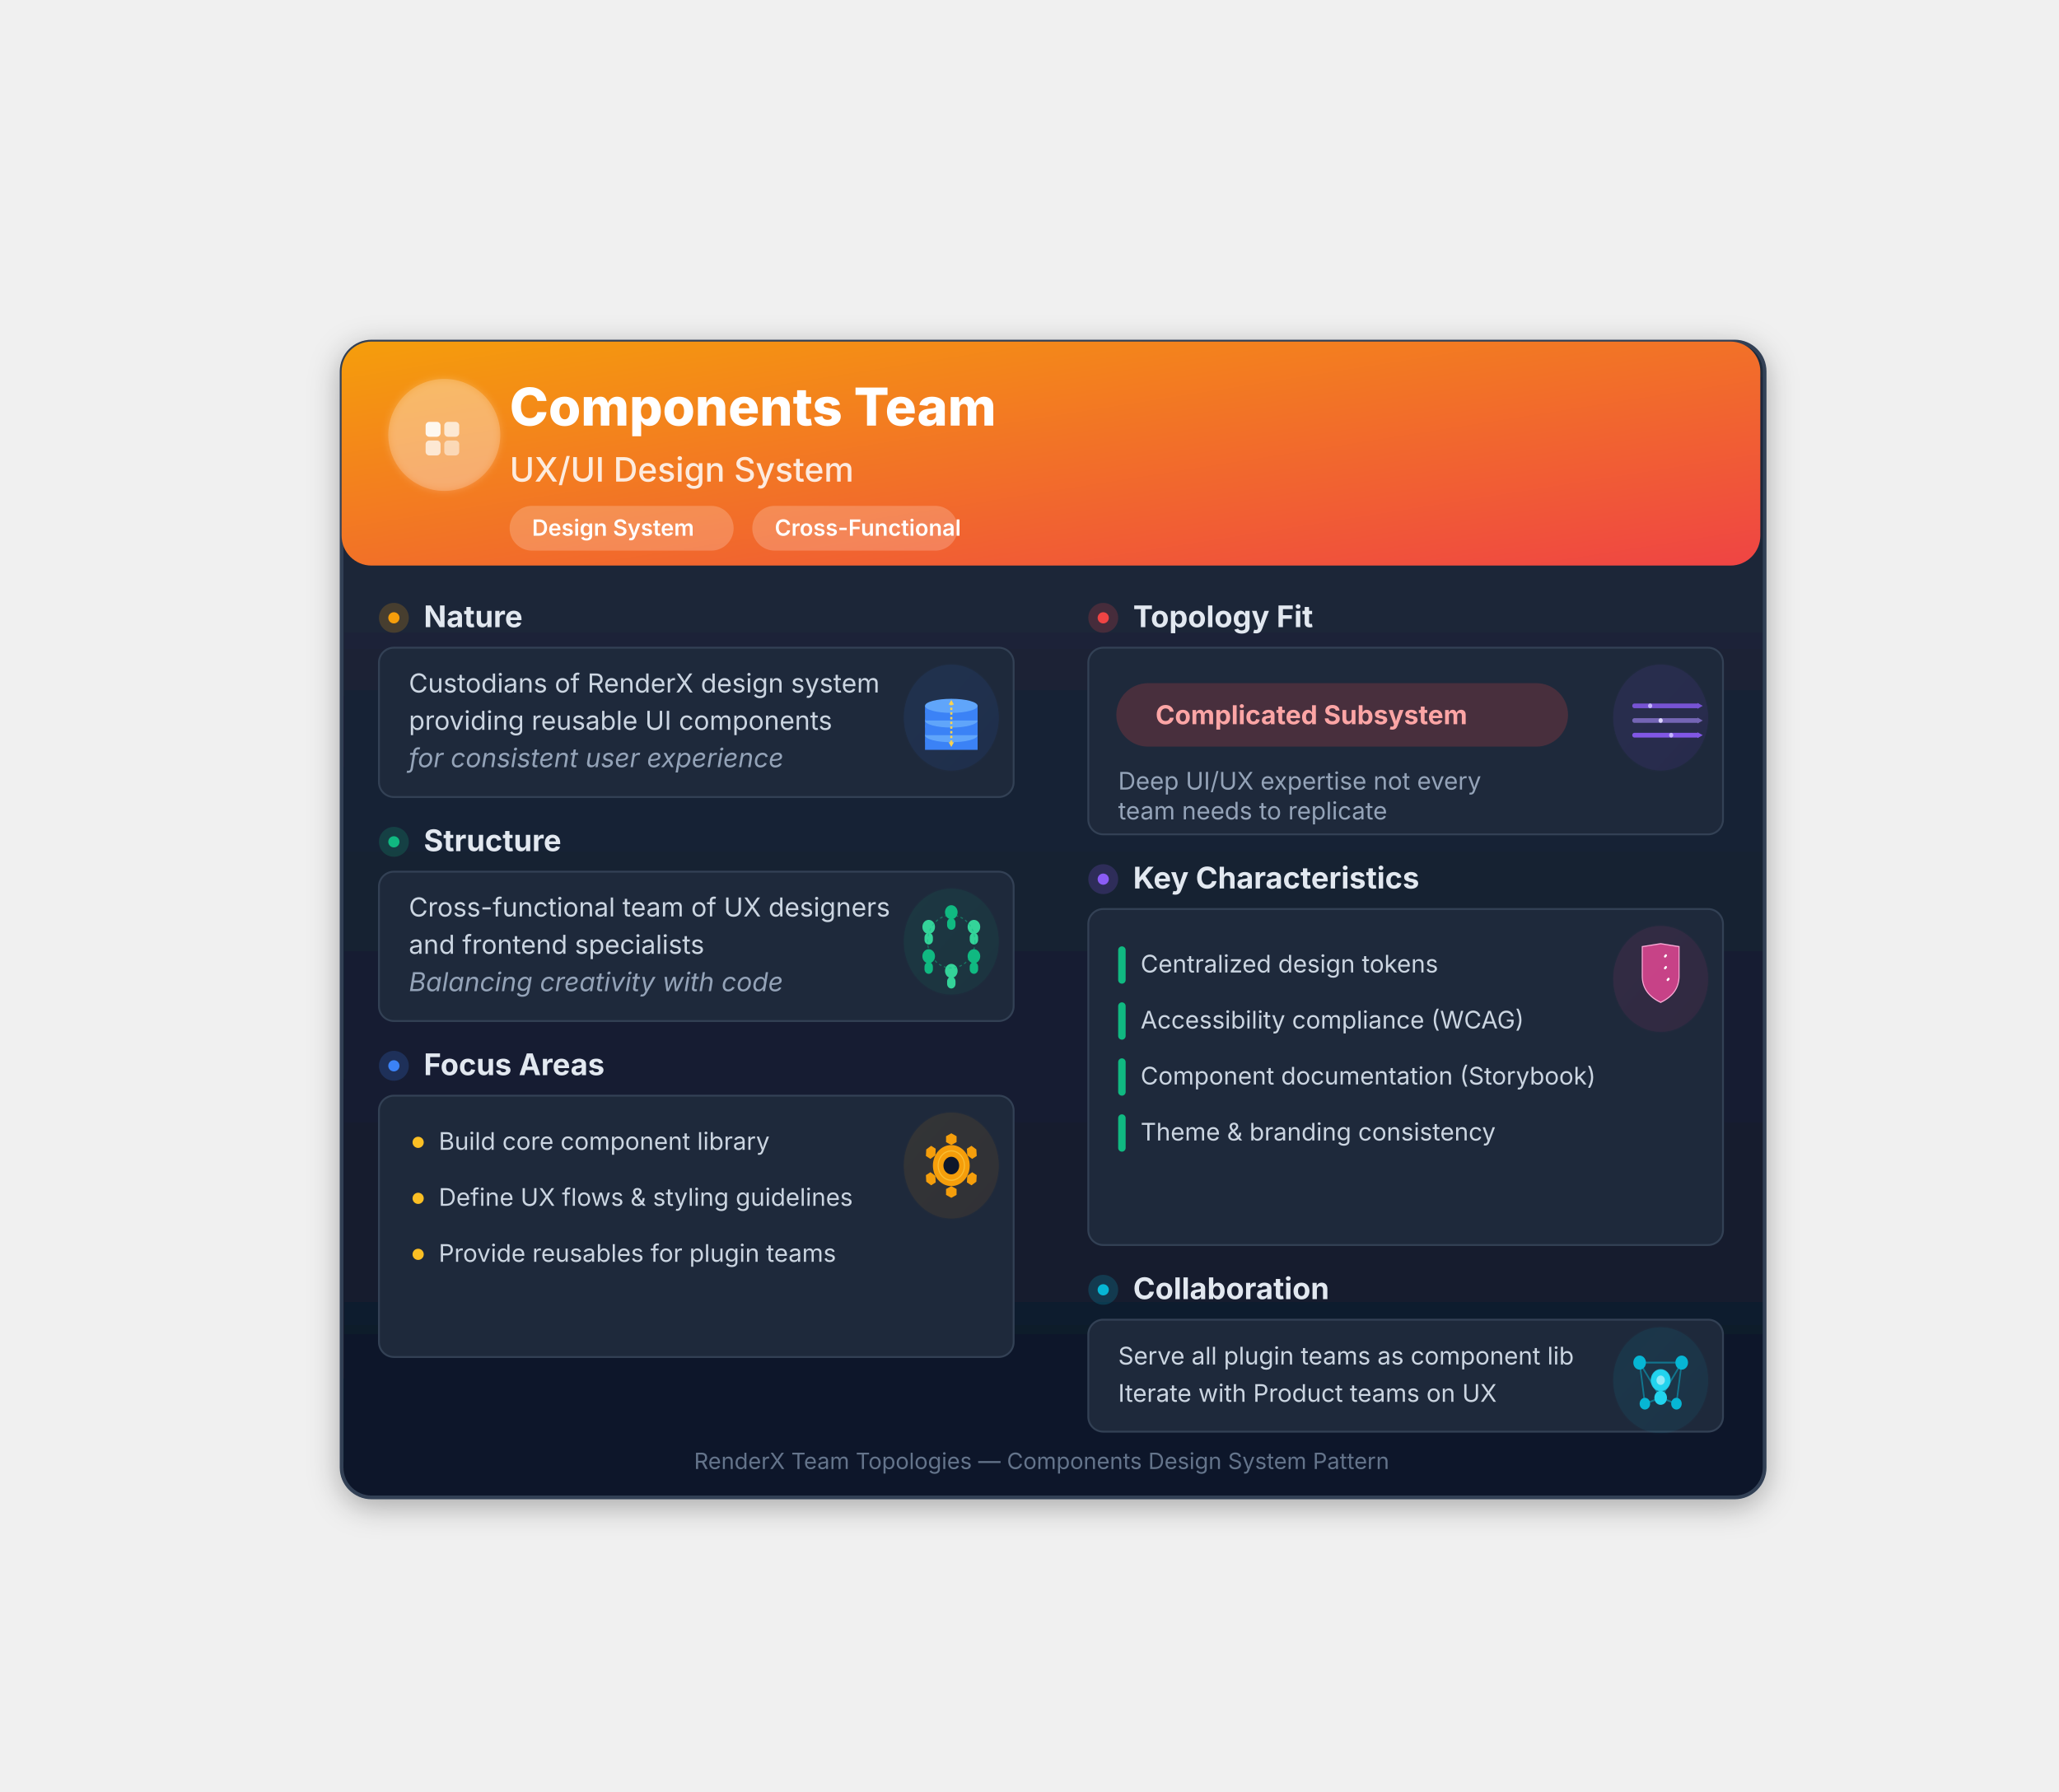
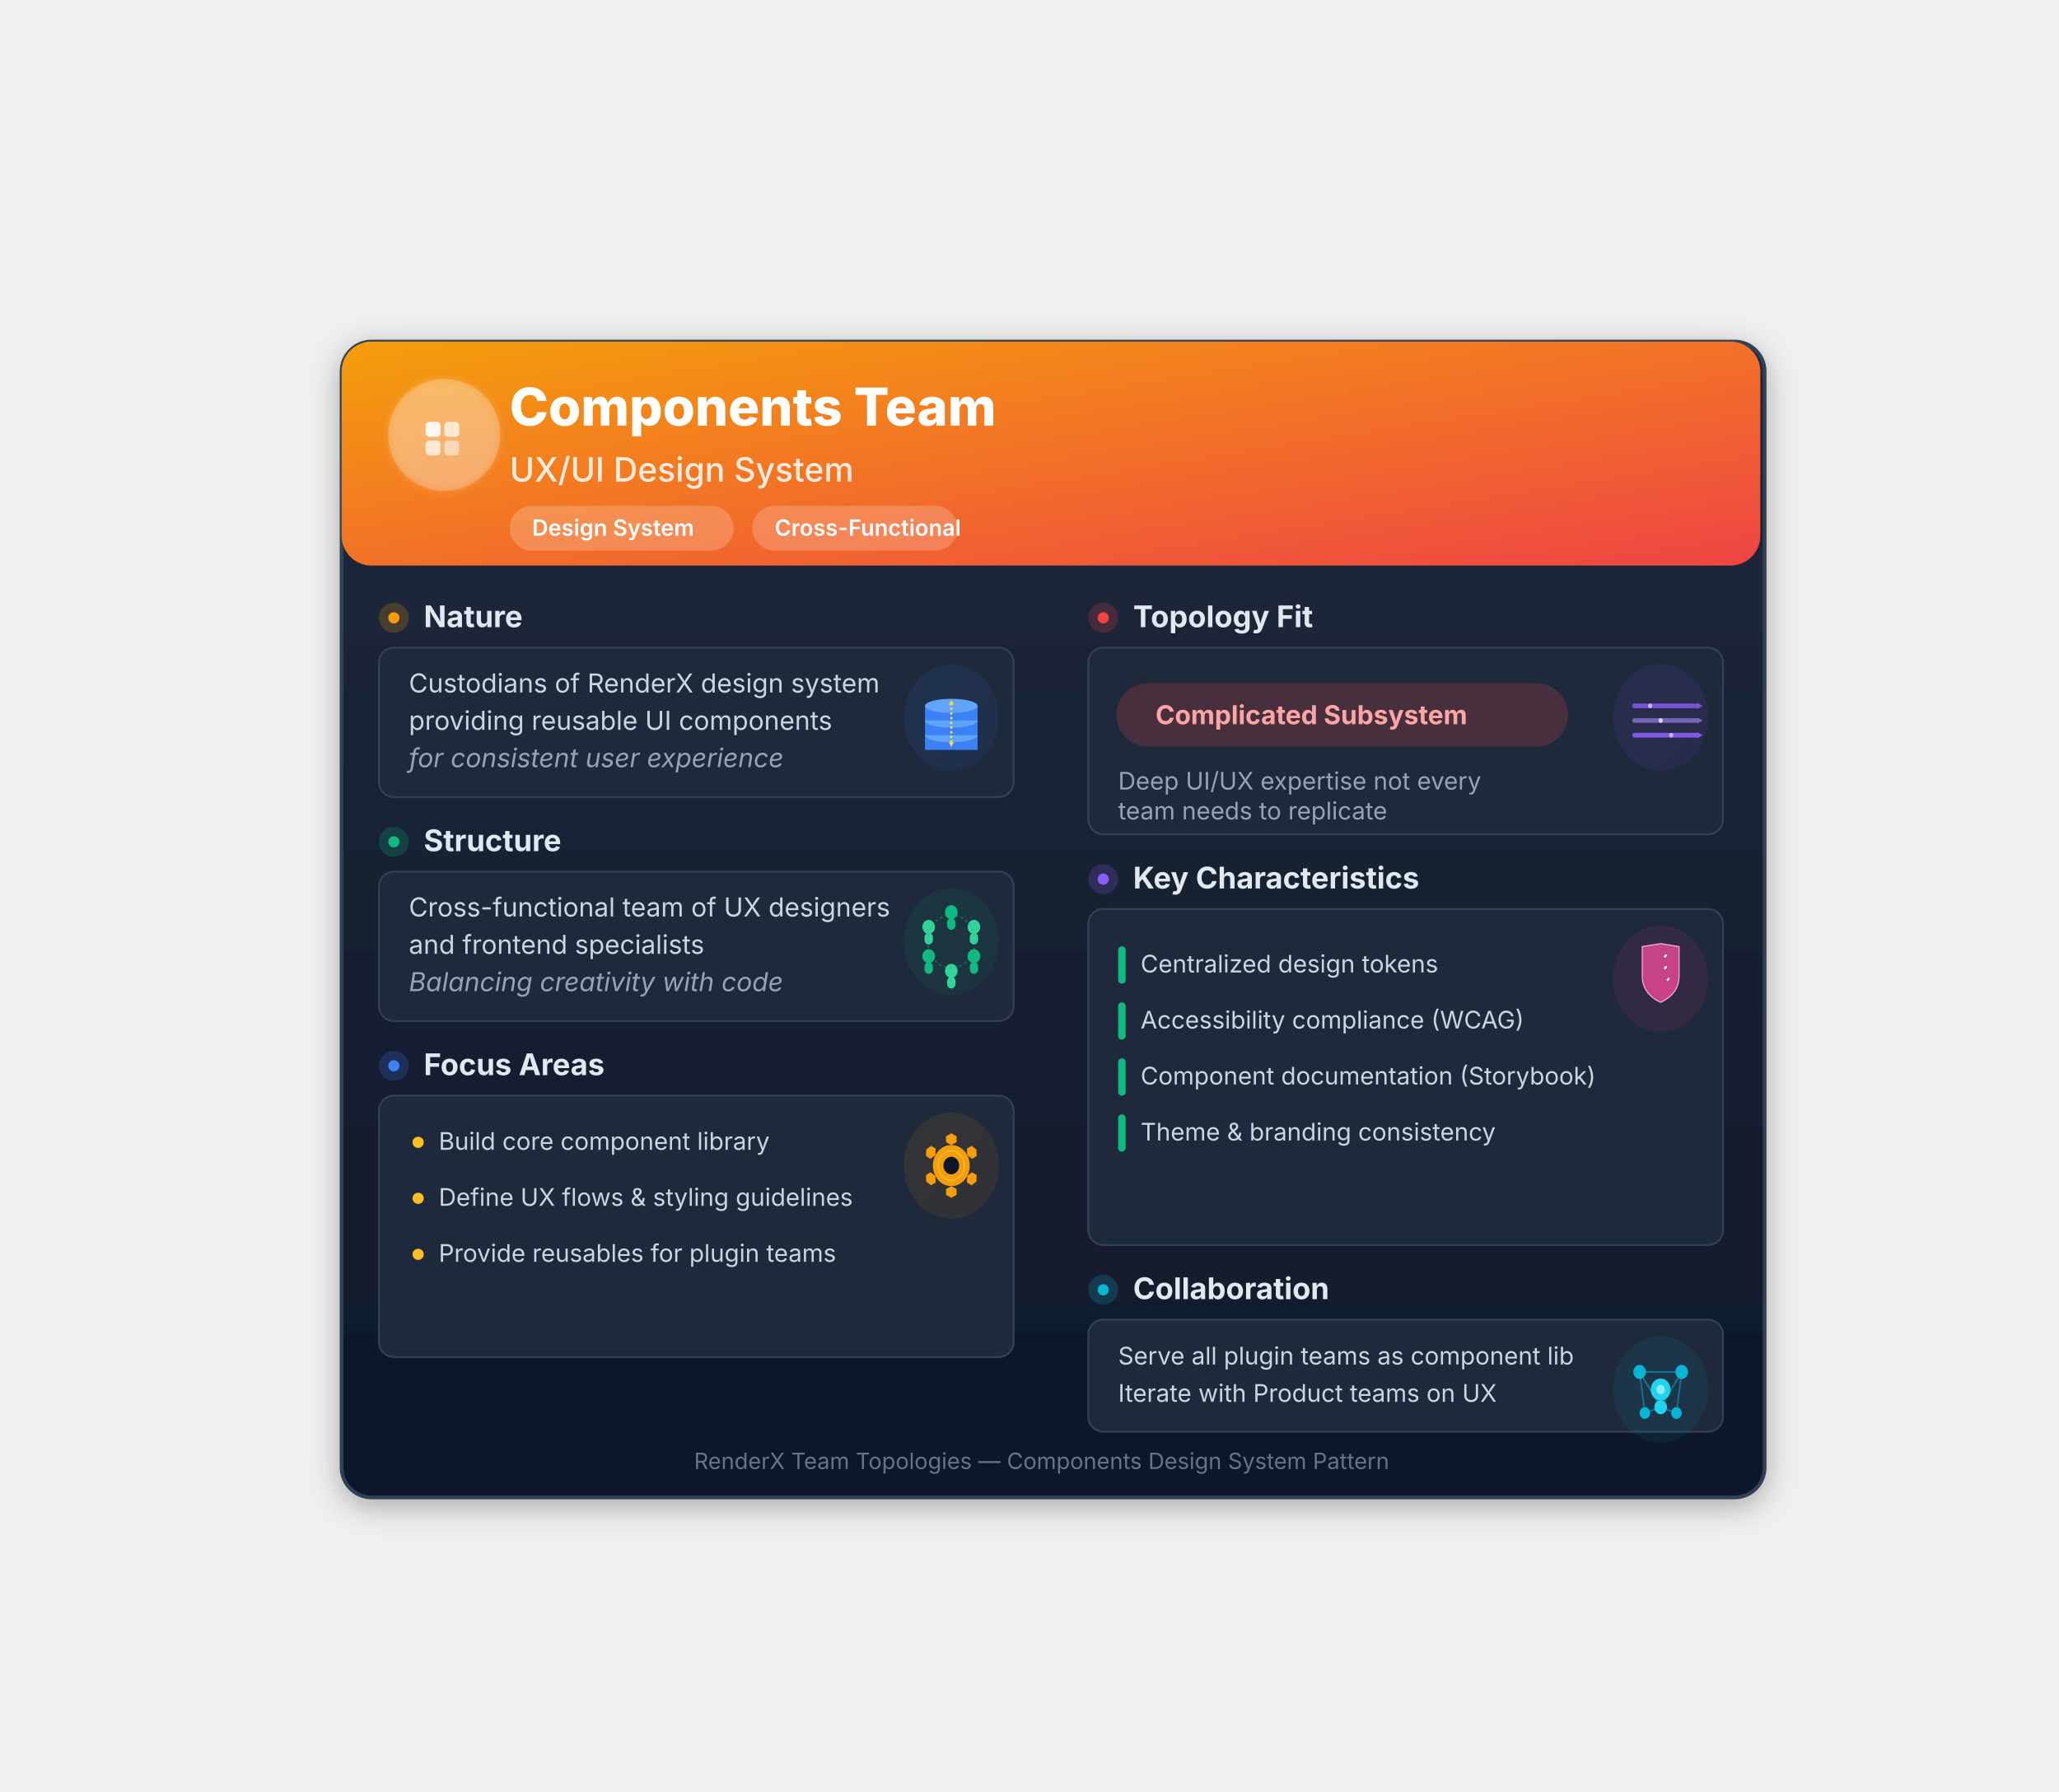
<svg xmlns="http://www.w3.org/2000/svg" viewBox="-163 -163 1103 960" role="img" aria-label="Components Team - UX/UI Design System">
  <defs>
    <linearGradient id="headerGrad" x1="0%" y1="0%" x2="100%" y2="100%">
      <stop offset="0%" style="stop-color:#F59E0B;stop-opacity:1" />
      <stop offset="100%" style="stop-color:#EF4444;stop-opacity:1" />
    </linearGradient>
    <linearGradient id="cardGrad" x1="0%" y1="0%" x2="0%" y2="100%">
      <stop offset="0%" style="stop-color:#1E293B;stop-opacity:1" />
      <stop offset="100%" style="stop-color:#0F172A;stop-opacity:1" />
    </linearGradient>
    <filter id="cardShadow" x="-20%" y="-20%" width="140%" height="140%">
      <feGaussianBlur in="SourceAlpha" stdDeviation="8" />
      <feOffset dx="0" dy="4" result="offsetblur" />
      <feComponentTransfer>
        <feFuncA type="linear" slope="0.3" />
      </feComponentTransfer>
      <feMerge>
        <feMergeNode />
        <feMergeNode in="SourceGraphic" />
      </feMerge>
    </filter>
    <filter id="glow">
      <feGaussianBlur stdDeviation="2" result="coloredBlur" />
      <feMerge>
        <feMergeNode in="coloredBlur" />
        <feMergeNode in="SourceGraphic" />
      </feMerge>
    </filter>
    <linearGradient id="blueGrad" x1="0%" y1="0%" x2="100%" y2="100%">
      <stop offset="0%" style="stop-color:#3B82F6" />
      <stop offset="100%" style="stop-color:#2563EB" />
    </linearGradient>
    <linearGradient id="greenGrad" x1="0%" y1="0%" x2="100%" y2="100%">
      <stop offset="0%" style="stop-color:#10B981" />
      <stop offset="100%" style="stop-color:#059669" />
    </linearGradient>
    <linearGradient id="orangeGrad" x1="0%" y1="0%" x2="100%" y2="100%">
      <stop offset="0%" style="stop-color:#F59E0B" />
      <stop offset="100%" style="stop-color:#D97706" />
    </linearGradient>
    <linearGradient id="purpleGrad" x1="0%" y1="0%" x2="100%" y2="100%">
      <stop offset="0%" style="stop-color:#8B5CF6" />
      <stop offset="100%" style="stop-color:#7C3AED" />
    </linearGradient>
    <linearGradient id="pinkGrad" x1="0%" y1="0%" x2="100%" y2="100%">
      <stop offset="0%" style="stop-color:#EC4899" />
      <stop offset="100%" style="stop-color:#DB2777" />
    </linearGradient>
    <linearGradient id="cyanGrad" x1="0%" y1="0%" x2="100%" y2="100%">
      <stop offset="0%" style="stop-color:#06B6D4" />
      <stop offset="100%" style="stop-color:#0891B2" />
    </linearGradient>
  </defs>
  <g filter="url(#cardShadow)">
    <rect x="20" y="20" width="762.304" height="619.224" rx="16" fill="url(#cardGrad)" stroke="#334155" stroke-width="2" />
  </g>
  <rect x="20" y="20" width="760" height="120" rx="16" fill="url(#headerGrad)" />
  <g transform="translate(50, 45)">
    <circle cx="25" cy="25" r="30" fill="rgba(255,255,255,0.2)" filter="url(#glow)" />
    <rect x="15" y="18" width="8" height="8" rx="2" fill="white" opacity="0.9" />
    <rect x="25" y="18" width="8" height="8" rx="2" fill="white" opacity="0.7" />
    <rect x="15" y="28" width="8" height="8" rx="2" fill="white" opacity="0.7" />
    <rect x="25" y="28" width="8" height="8" rx="2" fill="white" opacity="0.5" />
  </g>
  <text x="110" y="65" font-family="Inter, system-ui, sans-serif" font-size="28" font-weight="800" fill="white">
    Components Team
  </text>
  <text x="110" y="95" font-family="Inter, system-ui, sans-serif" font-size="18" font-weight="500" fill="rgba(255,255,255,0.85)">
    UX/UI Design System
  </text>
  <g transform="translate(110, 108)">
    <rect width="120" height="24" rx="12" fill="rgba(255,255,255,0.2)" />
    <text x="12" y="16" font-family="Inter" font-size="12" font-weight="600" fill="white">Design System</text>
  </g>
  <g transform="translate(240, 108)">
    <rect width="110" height="24" rx="12" fill="rgba(255,255,255,0.2)" />
    <text x="12" y="16" font-family="Inter" font-size="12" font-weight="600" fill="white">Cross-Functional</text>
  </g>
  <g transform="translate(40, 160)">
    <g>
      <g>
        <circle cx="8" cy="8" r="8" fill="#F59E0B" opacity="0.2" />
        <circle cx="8" cy="8" r="3" fill="#F59E0B" />
        <text x="24" y="13" font-family="Inter" font-size="16" font-weight="700" fill="#E2E8F0">Nature</text>
      </g>
      <rect x="0" y="24" width="340" height="80" rx="8" fill="#1E293B" stroke="#334155" stroke-width="1" />
      <text x="16" y="48" font-family="Inter" font-size="14" fill="#CBD5E1">
        <tspan x="16" dy="0">Custodians of RenderX design system</tspan>
        <tspan x="16" dy="20">providing reusable UI components</tspan>
        <tspan x="16" dy="20" font-style="italic" fill="#94A3B8">for consistent user experience</tspan>
      </text>
    </g>
    <g transform="translate(0, 120)">
      <g>
        <circle cx="8" cy="8" r="8" fill="#10B981" opacity="0.2" />
        <circle cx="8" cy="8" r="3" fill="#10B981" />
        <text x="24" y="13" font-family="Inter" font-size="16" font-weight="700" fill="#E2E8F0">Structure</text>
      </g>
      <rect x="0" y="24" width="340" height="80" rx="8" fill="#1E293B" stroke="#334155" stroke-width="1" />
      <text x="16" y="48" font-family="Inter" font-size="14" fill="#CBD5E1">
        <tspan x="16" dy="0">Cross-functional team of UX designers</tspan>
        <tspan x="16" dy="20">and frontend specialists</tspan>
        <tspan x="16" dy="20" font-style="italic" fill="#94A3B8">Balancing creativity with code</tspan>
      </text>
    </g>
    <g transform="translate(0, 240)">
      <g>
        <circle cx="8" cy="8" r="8" fill="#3B82F6" opacity="0.2" />
        <circle cx="8" cy="8" r="3" fill="#3B82F6" />
        <text x="24" y="13" font-family="Inter" font-size="16" font-weight="700" fill="#E2E8F0">Focus Areas</text>
      </g>
      <rect x="0" y="24" width="340" height="140" rx="8" fill="#1E293B" stroke="#334155" stroke-width="1" />
      <g transform="translate(16, 44)">
        <circle cx="5" cy="5" r="3" fill="#FBBF24" />
        <text x="16" y="9" font-family="Inter" font-size="13" fill="#CBD5E1">
          Build core component library
        </text>
      </g>
      <g transform="translate(16, 74)">
        <circle cx="5" cy="5" r="3" fill="#FBBF24" />
        <text x="16" y="9" font-family="Inter" font-size="13" fill="#CBD5E1">
          Define UX flows &amp; styling guidelines
        </text>
      </g>
      <g transform="translate(16, 104)">
        <circle cx="5" cy="5" r="3" fill="#FBBF24" />
        <text x="16" y="9" font-family="Inter" font-size="13" fill="#CBD5E1">
          Provide reusables for plugin teams
        </text>
      </g>
    </g>
    <g transform="translate(380, 0)">
      <g>
        <circle cx="8" cy="8" r="8" fill="#EF4444" opacity="0.2" />
        <circle cx="8" cy="8" r="3" fill="#EF4444" />
        <text x="24" y="13" font-family="Inter" font-size="16" font-weight="700" fill="#E2E8F0">Topology Fit</text>
      </g>
      <rect x="0" y="24" width="340" height="100" rx="8" fill="#1E293B" stroke="#334155" stroke-width="1" />
      <g transform="translate(16, 44)">
        <rect width="240" height="32" rx="16" fill="#EF4444" opacity="0.2" stroke="#EF4444" stroke-width="2" />
        <text x="20" y="21" font-family="Inter" font-size="14" font-weight="700" fill="#FCA5A5">
          Complicated Subsystem
        </text>
      </g>
      <text x="16" y="100" font-family="Inter" font-size="13" fill="#94A3B8">
        Deep UI/UX expertise not every
      </text>
      <text x="16" y="116" font-family="Inter" font-size="13" fill="#94A3B8">
        team needs to replicate
      </text>
    </g>
    <g transform="translate(380, 140)">
      <g>
        <circle cx="8" cy="8" r="8" fill="#8B5CF6" opacity="0.2" />
        <circle cx="8" cy="8" r="3" fill="#8B5CF6" />
        <text x="24" y="13" font-family="Inter" font-size="16" font-weight="700" fill="#E2E8F0">Key Characteristics</text>
      </g>
      <rect x="0" y="24" width="340" height="180" rx="8" fill="#1E293B" stroke="#334155" stroke-width="1" />
      <g transform="translate(16, 44)">
        <rect x="0" y="0" width="4" height="20" rx="2" fill="#10B981" />
        <text x="12" y="14" font-family="Inter" font-size="13" fill="#CBD5E1">
          Centralized design tokens
        </text>
      </g>
      <g transform="translate(16, 74)">
        <rect x="0" y="0" width="4" height="20" rx="2" fill="#10B981" />
        <text x="12" y="14" font-family="Inter" font-size="13" fill="#CBD5E1">
          Accessibility compliance (WCAG)
        </text>
      </g>
      <g transform="translate(16, 104)">
        <rect x="0" y="0" width="4" height="20" rx="2" fill="#10B981" />
        <text x="12" y="14" font-family="Inter" font-size="13" fill="#CBD5E1">
          Component documentation (Storybook)
        </text>
      </g>
      <g transform="translate(16, 134)">
        <rect x="0" y="0" width="4" height="20" rx="2" fill="#10B981" />
        <text x="12" y="14" font-family="Inter" font-size="13" fill="#CBD5E1">
          Theme &amp; branding consistency
        </text>
      </g>
    </g>
    <g transform="translate(380, 360)">
      <g>
        <circle cx="8" cy="8" r="8" fill="#06B6D4" opacity="0.2" />
        <circle cx="8" cy="8" r="3" fill="#06B6D4" />
        <text x="24" y="13" font-family="Inter" font-size="16" font-weight="700" fill="#E2E8F0">Collaboration</text>
      </g>
      <rect x="0" y="24" width="340" height="60" rx="8" fill="#1E293B" stroke="#334155" stroke-width="1" />
      <text x="16" y="48" font-family="Inter" font-size="13" fill="#CBD5E1">
        <tspan x="16" dy="0">Serve all plugin teams as component lib</tspan>
        <tspan x="16" dy="20">Iterate with Product teams on UX</tspan>
      </text>
    </g>
  </g>
  <g transform="translate(20, 560)">
    <text x="380" y="38" text-anchor="middle" font-family="Inter" font-size="12" fill="#64748B" transform="translate(-5, 26)">
      RenderX Team Topologies — Components Design System Pattern
    </text>
  </g>
  <g data-asset-id="nature-icon" data-asset-name="nature-icon.svg" transform="translate(318.44, 190) scale(0.2817309, 0.3143795)" opacity="1">
    <circle cx="100" cy="100" r="90" fill="url(#blueGrad)" opacity="0.1" filter="url(#glow)">
      <animate attributeName="opacity" values="0.1;0.2;0.1" dur="3s" repeatCount="indefinite" />
    </circle>
    <g transform="translate(40, 50)">
      <ellipse cx="60" cy="90" rx="50" ry="12" fill="#3B82F6" opacity="0.8">
        <animate attributeName="opacity" values="0.8;0.95;0.8" dur="3s" repeatCount="indefinite" />
      </ellipse>
      <rect x="10" y="80" width="100" height="25" fill="#3B82F6" />
      <ellipse cx="60" cy="80" rx="50" ry="12" fill="#60A5FA" />
      <ellipse cx="60" cy="65" rx="50" ry="12" fill="#3B82F6" opacity="0.8">
        <animate attributeName="opacity" values="0.8;0.95;0.8" dur="3s" begin="0.5s" repeatCount="indefinite" />
      </ellipse>
      <rect x="10" y="55" width="100" height="25" fill="#3B82F6" />
      <ellipse cx="60" cy="55" rx="50" ry="12" fill="#60A5FA" />
      <ellipse cx="60" cy="40" rx="50" ry="12" fill="#3B82F6" opacity="0.8">
        <animate attributeName="opacity" values="0.8;0.95;0.8" dur="3s" begin="1s" repeatCount="indefinite" />
      </ellipse>
      <rect x="10" y="30" width="100" height="25" fill="#3B82F6" />
      <ellipse cx="60" cy="30" rx="50" ry="12" fill="#60A5FA" />
      <line x1="60" y1="25" x2="60" y2="95" stroke="#FCD34D" stroke-width="4" stroke-dasharray="4,4">
        <animate attributeName="stroke-dashoffset" from="0" to="8" dur="1s" repeatCount="indefinite" />
      </line>
      <polygon points="60,20 55,28 65,28" fill="#FCD34D">
        <animate attributeName="opacity" values="1;0.5;1" dur="2s" repeatCount="indefinite" />
      </polygon>
      <polygon points="60,100 55,92 65,92" fill="#FCD34D">
        <animate attributeName="opacity" values="1;0.5;1" dur="2s" repeatCount="indefinite" />
      </polygon>
    </g>
  </g>
  <g data-asset-id="structure-icon" data-asset-name="structure-icon.svg" transform="translate(318.44, 310) scale(0.2817309, 0.3143795)" opacity="1">
    <circle cx="100" cy="100" r="90" fill="url(#greenGrad)" opacity="0.1" filter="url(#glow)">
      <animate attributeName="opacity" values="0.1;0.2;0.1" dur="3s" repeatCount="indefinite" />
    </circle>
    <g transform="translate(100, 100)">
      <g transform="translate(0, -50)">
        <circle cx="0" cy="0" r="12" fill="#10B981">
          <animate attributeName="r" values="12;14;12" dur="2s" repeatCount="indefinite" />
        </circle>
        <rect x="-8" y="10" width="16" height="20" rx="8" fill="#10B981" />
      </g>
      <g transform="translate(43, -25)">
        <circle cx="0" cy="0" r="12" fill="#34D399">
          <animate attributeName="r" values="12;14;12" dur="2s" begin="0.3s" repeatCount="indefinite" />
        </circle>
        <rect x="-8" y="10" width="16" height="20" rx="8" fill="#34D399" />
      </g>
      <g transform="translate(43, 25)">
        <circle cx="0" cy="0" r="12" fill="#10B981">
          <animate attributeName="r" values="12;14;12" dur="2s" begin="0.6s" repeatCount="indefinite" />
        </circle>
        <rect x="-8" y="10" width="16" height="20" rx="8" fill="#10B981" />
      </g>
      <g transform="translate(0, 50)">
        <circle cx="0" cy="0" r="12" fill="#34D399">
          <animate attributeName="r" values="12;14;12" dur="2s" begin="0.9s" repeatCount="indefinite" />
        </circle>
        <rect x="-8" y="10" width="16" height="20" rx="8" fill="#34D399" />
      </g>
      <g transform="translate(-43, 25)">
        <circle cx="0" cy="0" r="12" fill="#10B981">
          <animate attributeName="r" values="12;14;12" dur="2s" begin="1.2s" repeatCount="indefinite" />
        </circle>
        <rect x="-8" y="10" width="16" height="20" rx="8" fill="#10B981" />
      </g>
      <g transform="translate(-43, -25)">
        <circle cx="0" cy="0" r="12" fill="#34D399">
          <animate attributeName="r" values="12;14;12" dur="2s" begin="1.5s" repeatCount="indefinite" />
        </circle>
        <rect x="-8" y="10" width="16" height="20" rx="8" fill="#34D399" />
      </g>
      <circle cx="0" cy="0" r="45" fill="none" stroke="#10B981" stroke-width="2" stroke-dasharray="5,5" opacity="0.5">
        <animateTransform attributeName="transform" type="rotate" from="0" to="360" dur="20s" repeatCount="indefinite" />
        <animate attributeName="opacity" values="0.5;0.8;0.5" dur="3s" repeatCount="indefinite" />
      </circle>
    </g>
  </g>
  <g data-asset-id="focus-icon" data-asset-name="focus-icon.svg" transform="translate(318.44, 430) scale(0.2817309, 0.3143795)" opacity="1">
    <circle cx="100" cy="100" r="90" fill="url(#orangeGrad)" opacity="0.1" filter="url(#glow)">
      <animate attributeName="opacity" values="0.1;0.2;0.1" dur="3s" repeatCount="indefinite" />
    </circle>
    <g transform="translate(100, 100)">
      <g>
        <animateTransform attributeName="transform" type="rotate" from="0" to="360" dur="8s" repeatCount="indefinite" />
        <path d="M 0,-55 L 10,-50 L 10,-40 L 0,-35 L -10,-40 L -10,-50 Z" fill="#F59E0B" />
        <path d="M 0,-55 L 10,-50 L 10,-40 L 0,-35 L -10,-40 L -10,-50 Z" fill="#F59E0B" transform="rotate(60)" />
        <path d="M 0,-55 L 10,-50 L 10,-40 L 0,-35 L -10,-40 L -10,-50 Z" fill="#F59E0B" transform="rotate(120)" />
        <path d="M 0,-55 L 10,-50 L 10,-40 L 0,-35 L -10,-40 L -10,-50 Z" fill="#F59E0B" transform="rotate(180)" />
        <path d="M 0,-55 L 10,-50 L 10,-40 L 0,-35 L -10,-40 L -10,-50 Z" fill="#F59E0B" transform="rotate(240)" />
        <path d="M 0,-55 L 10,-50 L 10,-40 L 0,-35 L -10,-40 L -10,-50 Z" fill="#F59E0B" transform="rotate(300)" />
        <circle cx="0" cy="0" r="35" fill="#F59E0B" />
      </g>
      <circle cx="0" cy="0" r="15" fill="#0F172A">
        <animate attributeName="r" values="15;17;15" dur="4s" repeatCount="indefinite" />
      </circle>
      <circle cx="0" cy="0" r="25" fill="none" stroke="#FCD34D" stroke-width="2" opacity="0.6">
        <animate attributeName="opacity" values="0.6;1;0.6" dur="2s" repeatCount="indefinite" />
      </circle>
      <circle cx="0" cy="0" r="35" fill="none" stroke="#FCD34D" stroke-width="3" opacity="0">
        <animate attributeName="r" from="35" to="60" dur="2s" repeatCount="indefinite" />
        <animate attributeName="opacity" from="0.8" to="0" dur="2s" repeatCount="indefinite" />
      </circle>
    </g>
  </g>
  <g data-asset-id="topology-fit-icon" data-asset-name="topology-fit-icon.svg" transform="translate(698.44, 190) scale(0.2817309, 0.3143795)" opacity="1">
    <circle cx="100" cy="100" r="90" fill="url(#purpleGrad)" opacity="0.1" filter="url(#glow)" />
    <g transform="translate(40, 70)">
      <g opacity="0.8">
        <path d="M 10,10 L 130,10" stroke="#8B5CF6" stroke-width="8" stroke-linecap="round" />
        <polygon points="140,10 130,5 130,15" fill="#8B5CF6" />
      </g>
      <g opacity="0.6" transform="translate(0, 25)">
        <path d="M 10,10 L 130,10" stroke="#A78BFA" stroke-width="8" stroke-linecap="round" />
        <polygon points="140,10 130,5 130,15" fill="#A78BFA" />
      </g>
      <g opacity="0.9" transform="translate(0, 50)">
        <path d="M 10,10 L 130,10" stroke="#8B5CF6" stroke-width="8" stroke-linecap="round" />
        <polygon points="140,10 130,5 130,15" fill="#8B5CF6" />
      </g>
      <circle cx="40" cy="10" r="4" fill="#C4B5FD">
        <animate attributeName="cx" from="10" to="140" dur="2s" repeatCount="indefinite" />
      </circle>
      <circle cx="60" cy="35" r="4" fill="#DDD6FE">
        <animate attributeName="cx" from="10" to="140" dur="2.5s" repeatCount="indefinite" />
      </circle>
      <circle cx="80" cy="60" r="4" fill="#C4B5FD">
        <animate attributeName="cx" from="10" to="140" dur="1.8s" repeatCount="indefinite" />
      </circle>
    </g>
  </g>
  <g data-asset-id="characteristics-icon" data-asset-name="characteristics-icon.svg" transform="translate(698.44, 330) scale(0.2817309, 0.3143795)" opacity="1">
    <circle cx="100" cy="100" r="90" fill="url(#pinkGrad)" opacity="0.1" filter="url(#glow)">
      <animate attributeName="opacity" values="0.1;0.2;0.1" dur="3s" repeatCount="indefinite" />
    </circle>
    <g transform="translate(100, 80)">
      <path d="M 0,-40 L 35,-35 L 35,15 Q 35,45 0,60 Q -35,45 -35,15 L -35,-35 Z" fill="#EC4899" opacity="0.8">
        <animate attributeName="opacity" values="0.8;0.95;0.8" dur="3s" repeatCount="indefinite" />
      </path>
      <path d="M 0,-40 L 35,-35 L 35,15 Q 35,45 0,60 Q -35,45 -35,15 L -35,-35 Z" fill="none" stroke="#F9A8D4" stroke-width="2">
        <animate attributeName="stroke-width" values="2;3;2" dur="2s" repeatCount="indefinite" />
      </path>
      <g stroke="#FFF" stroke-width="4" stroke-linecap="round" fill="none">
        <path d="M -20,-10 L -10,0 L 10,-20" stroke-dasharray="40" stroke-dashoffset="40">
          <animate attributeName="stroke-dashoffset" from="40" to="0" dur="0.6s" begin="0s" fill="freeze" />
        </path>
        <path d="M -20,10 L -10,20 L 10,0" stroke-dasharray="40" stroke-dashoffset="40">
          <animate attributeName="stroke-dashoffset" from="40" to="0" dur="0.6s" begin="0.3s" fill="freeze" />
        </path>
        <path d="M -15,30 L -5,40 L 15,20" stroke-dasharray="40" stroke-dashoffset="40">
          <animate attributeName="stroke-dashoffset" from="40" to="0" dur="0.6s" begin="0.6s" fill="freeze" />
        </path>
      </g>
      <circle cx="25" cy="-25" r="3" fill="#FFF" opacity="0">
        <animate attributeName="opacity" values="0;1;0" dur="2s" begin="1s" repeatCount="indefinite" />
      </circle>
      <circle cx="-25" cy="0" r="2" fill="#FFF" opacity="0">
        <animate attributeName="opacity" values="0;1;0" dur="2s" begin="1.3s" repeatCount="indefinite" />
      </circle>
      <circle cx="30" cy="25" r="2.5" fill="#FFF" opacity="0">
        <animate attributeName="opacity" values="0;1;0" dur="2s" begin="1.6s" repeatCount="indefinite" />
      </circle>
    </g>
  </g>
-   <g data-asset-id="collaboration-icon" data-asset-name="collaboration-icon.svg" transform="translate(698.44, 545) scale(0.2817309, 0.3143795)" opacity="1">
+   <g data-asset-id="collaboration-icon" data-asset-name="collaboration-icon.svg" transform="translate(698.44, 550) scale(0.2817309, 0.3143795)" opacity="1">
    <circle cx="100" cy="100" r="90" fill="url(#cyanGrad)" opacity="0.1" filter="url(#glow)" />
    <g transform="translate(100, 100)">
      <line x1="-40" y1="-30" x2="40" y2="-30" stroke="#06B6D4" stroke-width="3" opacity="0.5" />
      <line x1="-40" y1="-30" x2="0" y2="30" stroke="#06B6D4" stroke-width="3" opacity="0.5" />
      <line x1="40" y1="-30" x2="0" y2="30" stroke="#06B6D4" stroke-width="3" opacity="0.5" />
      <line x1="-40" y1="-30" x2="-30" y2="40" stroke="#06B6D4" stroke-width="3" opacity="0.5" />
      <line x1="40" y1="-30" x2="30" y2="40" stroke="#06B6D4" stroke-width="3" opacity="0.5" />
      <line x1="0" y1="30" x2="-30" y2="40" stroke="#06B6D4" stroke-width="3" opacity="0.5" />
      <line x1="0" y1="30" x2="30" y2="40" stroke="#06B6D4" stroke-width="3" opacity="0.5" />
      <circle cx="-40" cy="-30" r="12" fill="#06B6D4" />
      <circle cx="40" cy="-30" r="12" fill="#06B6D4" />
      <circle cx="0" cy="30" r="12" fill="#22D3EE" />
      <circle cx="-30" cy="40" r="10" fill="#06B6D4" />
      <circle cx="30" cy="40" r="10" fill="#06B6D4" />
      <circle cx="0" cy="0" r="18" fill="#22D3EE" />
      <circle cx="0" cy="0" r="8" fill="#FFF" opacity="0.5" />
      <circle cx="0" cy="0" r="18" fill="none" stroke="#22D3EE" stroke-width="2" opacity="0.8">
        <animate attributeName="r" from="18" to="35" dur="2s" repeatCount="indefinite" />
        <animate attributeName="opacity" from="0.8" to="0" dur="2s" repeatCount="indefinite" />
      </circle>
    </g>
  </g>
</svg>
